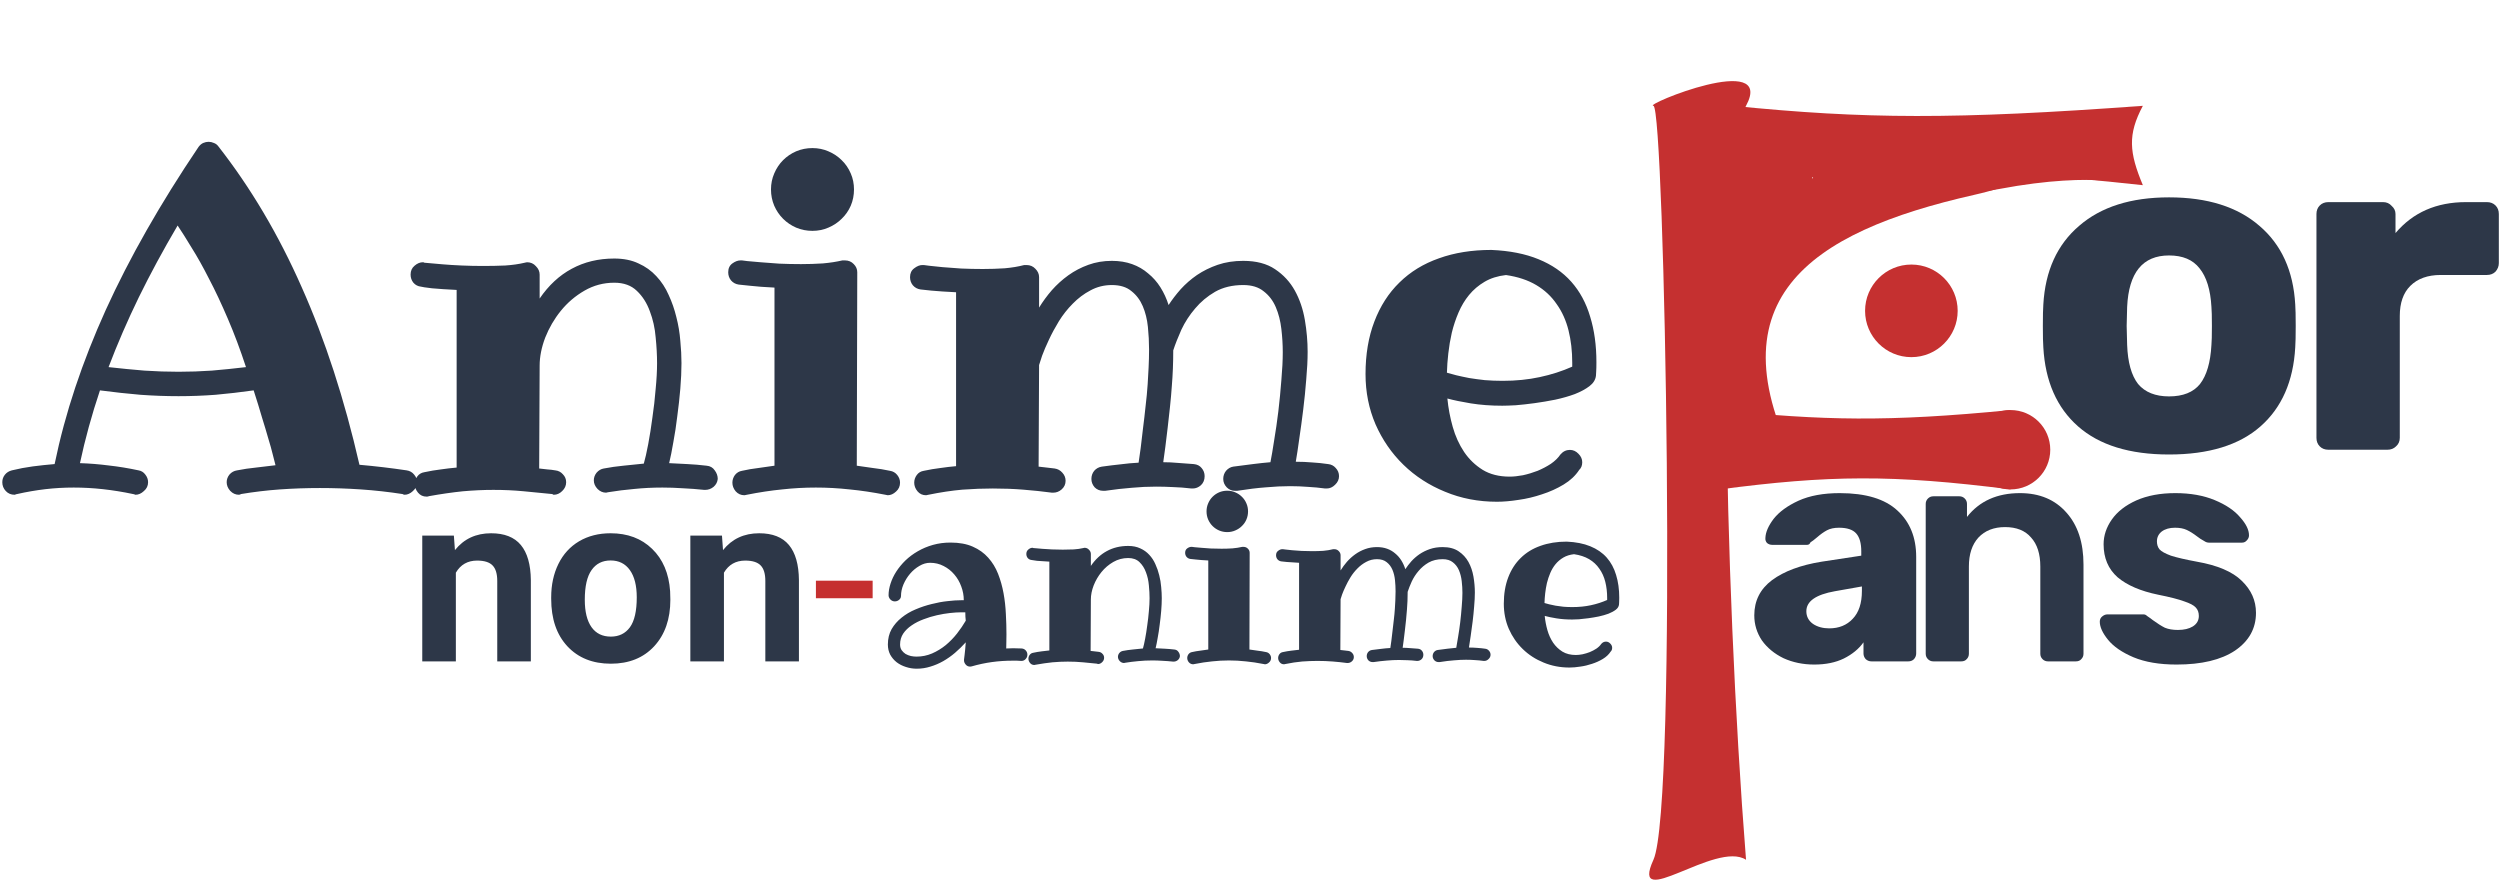
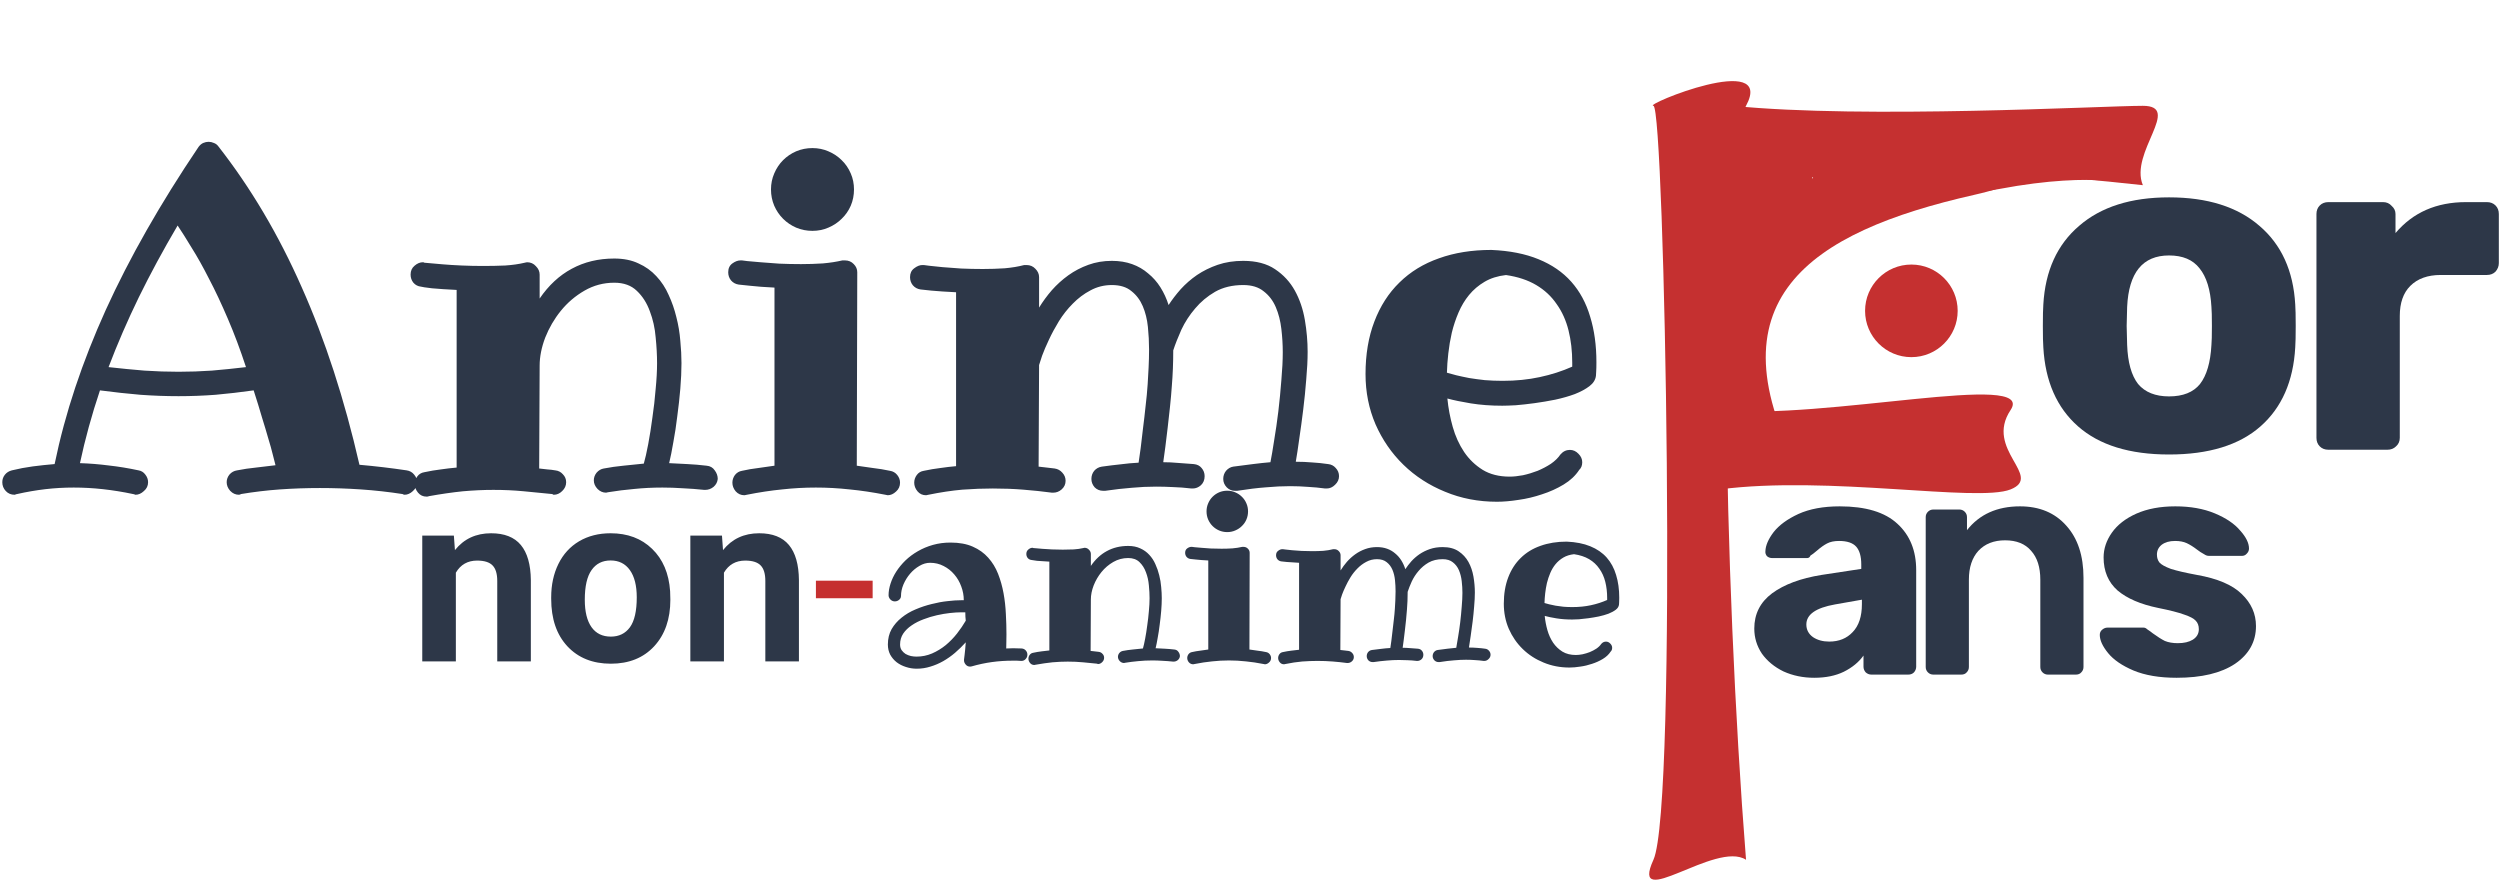
<svg xmlns="http://www.w3.org/2000/svg" width="189" height="67" viewBox="0 0 189 67" fill="none">
  <path d="M18.596 27.754C18.162 26.43 17.705 25.211 17.225 24.098C16.744 22.973 16.27 21.965 15.801 21.074C15.344 20.172 14.904 19.387 14.482 18.719C14.072 18.039 13.721 17.482 13.428 17.049C12.338 18.9 11.359 20.711 10.492 22.48C9.637 24.238 8.875 25.996 8.207 27.754C9.145 27.859 10.047 27.947 10.914 28.018C11.781 28.076 12.643 28.105 13.498 28.105C14.342 28.105 15.18 28.076 16.012 28.018C16.855 27.947 17.717 27.859 18.596 27.754ZM30.584 37.404C30.561 37.404 30.537 37.398 30.514 37.387C30.49 37.387 30.467 37.375 30.443 37.352C29.377 37.188 28.322 37.07 27.279 37C26.248 36.93 25.217 36.895 24.186 36.895C23.166 36.895 22.158 36.93 21.162 37C20.178 37.07 19.193 37.188 18.209 37.352C18.186 37.375 18.162 37.387 18.139 37.387C18.115 37.398 18.092 37.404 18.068 37.404C17.811 37.404 17.588 37.305 17.4 37.105C17.225 36.906 17.137 36.69 17.137 36.455C17.137 36.244 17.207 36.051 17.348 35.875C17.5 35.699 17.693 35.594 17.928 35.559C18.396 35.465 18.871 35.395 19.352 35.348C19.832 35.289 20.324 35.23 20.828 35.172C20.77 34.949 20.699 34.674 20.617 34.346C20.535 34.006 20.424 33.607 20.283 33.15C20.154 32.693 19.996 32.166 19.809 31.568C19.633 30.959 19.422 30.273 19.176 29.512C18.18 29.652 17.219 29.764 16.293 29.846C15.367 29.916 14.435 29.951 13.498 29.951C12.549 29.951 11.588 29.916 10.615 29.846C9.643 29.764 8.623 29.652 7.557 29.512C6.936 31.363 6.432 33.197 6.045 35.014C6.771 35.037 7.498 35.096 8.225 35.19C8.963 35.272 9.713 35.395 10.475 35.559C10.685 35.594 10.855 35.699 10.984 35.875C11.125 36.051 11.195 36.244 11.195 36.455C11.195 36.725 11.09 36.947 10.879 37.123C10.68 37.31 10.469 37.404 10.246 37.404C10.211 37.404 10.182 37.393 10.158 37.369C10.135 37.357 10.105 37.352 10.07 37.352C9.297 37.188 8.535 37.065 7.785 36.982C7.047 36.9 6.309 36.859 5.57 36.859C4.844 36.859 4.129 36.9 3.426 36.982C2.723 37.065 2.008 37.188 1.281 37.352C1.246 37.352 1.217 37.357 1.193 37.369C1.17 37.393 1.141 37.404 1.105 37.404C0.836 37.404 0.613 37.31 0.438 37.123C0.262 36.935 0.174 36.713 0.174 36.455C0.174 36.244 0.238 36.057 0.367 35.893C0.496 35.728 0.672 35.617 0.895 35.559C1.422 35.43 1.949 35.33 2.477 35.26C3.016 35.19 3.566 35.131 4.129 35.084C4.527 33.15 5.049 31.217 5.693 29.283C6.338 27.35 7.105 25.398 7.996 23.43C8.898 21.449 9.93 19.439 11.09 17.4C12.25 15.361 13.557 13.264 15.01 11.107C15.115 10.967 15.232 10.867 15.361 10.809C15.502 10.75 15.637 10.721 15.766 10.721C15.906 10.721 16.041 10.75 16.17 10.809C16.299 10.855 16.404 10.932 16.486 11.037C18.947 14.178 21.057 17.74 22.814 21.725C24.584 25.697 26.037 30.168 27.174 35.137C28.369 35.242 29.559 35.383 30.742 35.559C30.977 35.594 31.164 35.699 31.305 35.875C31.457 36.051 31.533 36.244 31.533 36.455C31.533 36.713 31.428 36.935 31.217 37.123C31.018 37.31 30.807 37.404 30.584 37.404ZM54.262 36.209C54.238 36.443 54.133 36.643 53.945 36.807C53.758 36.959 53.547 37.035 53.312 37.035H53.242C52.68 36.977 52.135 36.935 51.607 36.912C51.092 36.877 50.582 36.859 50.078 36.859C49.34 36.859 48.631 36.895 47.951 36.965C47.283 37.023 46.627 37.105 45.982 37.211C45.959 37.211 45.93 37.217 45.895 37.228C45.871 37.24 45.848 37.246 45.824 37.246C45.578 37.246 45.361 37.152 45.174 36.965C44.986 36.766 44.893 36.549 44.893 36.315C44.893 36.103 44.963 35.91 45.103 35.734C45.256 35.559 45.438 35.453 45.648 35.418C46.141 35.324 46.633 35.254 47.125 35.207C47.629 35.148 48.145 35.096 48.672 35.049C48.777 34.685 48.889 34.193 49.006 33.572C49.123 32.951 49.228 32.283 49.322 31.568C49.428 30.854 49.51 30.133 49.568 29.406C49.639 28.68 49.674 28.029 49.674 27.455C49.674 26.857 49.639 26.207 49.568 25.504C49.51 24.801 49.363 24.145 49.129 23.535C48.906 22.914 48.578 22.398 48.145 21.988C47.723 21.578 47.154 21.373 46.44 21.373C45.631 21.373 44.881 21.572 44.19 21.971C43.498 22.369 42.9 22.879 42.397 23.5C41.904 24.109 41.512 24.783 41.219 25.521C40.938 26.26 40.797 26.969 40.797 27.648V27.684L40.762 35.418C40.973 35.441 41.178 35.465 41.377 35.488C41.576 35.5 41.775 35.523 41.975 35.559C42.209 35.582 42.402 35.682 42.555 35.857C42.719 36.022 42.801 36.221 42.801 36.455C42.801 36.713 42.701 36.935 42.502 37.123C42.315 37.31 42.103 37.404 41.869 37.404C41.822 37.404 41.787 37.387 41.764 37.352C41.06 37.281 40.34 37.211 39.602 37.141C38.875 37.07 38.107 37.035 37.299 37.035C36.572 37.035 35.805 37.07 34.996 37.141C34.199 37.223 33.344 37.346 32.43 37.51C32.383 37.533 32.324 37.545 32.254 37.545C31.984 37.545 31.768 37.445 31.604 37.246C31.439 37.047 31.357 36.83 31.357 36.596C31.357 36.385 31.422 36.191 31.551 36.016C31.68 35.84 31.855 35.734 32.078 35.699C32.512 35.605 32.928 35.535 33.326 35.488C33.725 35.43 34.123 35.383 34.522 35.348V21.918C33.783 21.883 33.162 21.842 32.658 21.795C32.166 21.736 31.891 21.695 31.832 21.672C31.598 21.648 31.404 21.549 31.252 21.373C31.111 21.197 31.041 20.992 31.041 20.758C31.041 20.477 31.141 20.254 31.34 20.09C31.539 19.914 31.75 19.826 31.973 19.826C32.02 19.826 32.055 19.838 32.078 19.861C32.09 19.861 32.225 19.873 32.482 19.896C32.74 19.92 33.074 19.949 33.484 19.984C33.906 20.02 34.381 20.049 34.908 20.072C35.435 20.096 35.98 20.107 36.543 20.107C37.105 20.107 37.656 20.096 38.195 20.072C38.734 20.037 39.227 19.967 39.672 19.861C39.695 19.861 39.719 19.855 39.742 19.844C39.777 19.832 39.812 19.826 39.848 19.826C40.117 19.826 40.34 19.926 40.516 20.125C40.703 20.312 40.797 20.523 40.797 20.758V22.568C41.477 21.572 42.285 20.822 43.223 20.318C44.172 19.803 45.244 19.545 46.44 19.545C47.143 19.545 47.752 19.668 48.268 19.914C48.795 20.148 49.246 20.471 49.621 20.881C50.008 21.291 50.318 21.766 50.553 22.305C50.799 22.832 50.992 23.389 51.133 23.975C51.285 24.561 51.385 25.158 51.432 25.768C51.49 26.365 51.52 26.928 51.52 27.455C51.52 28.041 51.49 28.686 51.432 29.389C51.373 30.08 51.297 30.771 51.203 31.463C51.121 32.154 51.022 32.81 50.904 33.432C50.799 34.053 50.693 34.58 50.588 35.014C51.033 35.037 51.49 35.06 51.959 35.084C52.44 35.107 52.926 35.148 53.418 35.207C53.688 35.23 53.893 35.348 54.033 35.559C54.185 35.758 54.262 35.975 54.262 36.209ZM67.111 37.44C67.088 37.44 67.059 37.434 67.023 37.422C67 37.41 66.971 37.404 66.936 37.404C65.986 37.217 65.084 37.082 64.228 37C63.373 36.906 62.523 36.859 61.68 36.859C60.824 36.859 59.975 36.906 59.131 37C58.287 37.082 57.397 37.217 56.459 37.404C56.424 37.404 56.395 37.41 56.371 37.422C56.348 37.434 56.318 37.44 56.283 37.44C56.014 37.44 55.791 37.34 55.615 37.141C55.451 36.941 55.369 36.725 55.369 36.49C55.369 36.279 55.434 36.086 55.562 35.91C55.703 35.734 55.879 35.629 56.09 35.594C56.5 35.5 56.91 35.43 57.32 35.383C57.742 35.324 58.152 35.266 58.551 35.207V21.742C57.812 21.707 57.191 21.66 56.688 21.602C56.184 21.543 55.902 21.514 55.844 21.514C55.609 21.479 55.416 21.373 55.264 21.197C55.123 21.021 55.053 20.816 55.053 20.582C55.053 20.289 55.158 20.066 55.369 19.914C55.58 19.762 55.785 19.686 55.984 19.686H56.09C56.102 19.686 56.236 19.703 56.494 19.738C56.752 19.762 57.086 19.791 57.496 19.826C57.918 19.861 58.393 19.896 58.92 19.932C59.447 19.955 59.992 19.967 60.555 19.967C61.117 19.967 61.668 19.949 62.207 19.914C62.746 19.867 63.238 19.791 63.684 19.686H63.877C64.147 19.686 64.369 19.779 64.545 19.967C64.721 20.143 64.809 20.348 64.809 20.582L64.773 35.207C65.184 35.266 65.594 35.324 66.004 35.383C66.426 35.43 66.853 35.5 67.287 35.594C67.51 35.629 67.691 35.734 67.832 35.91C67.973 36.086 68.043 36.279 68.043 36.49C68.043 36.76 67.943 36.982 67.744 37.158C67.545 37.346 67.334 37.44 67.111 37.44ZM64.562 14.324C64.562 14.758 64.481 15.168 64.316 15.555C64.152 15.93 63.924 16.258 63.631 16.539C63.35 16.82 63.016 17.043 62.629 17.207C62.254 17.371 61.85 17.453 61.416 17.453C60.982 17.453 60.572 17.371 60.185 17.207C59.81 17.043 59.482 16.82 59.201 16.539C58.92 16.258 58.697 15.93 58.533 15.555C58.369 15.168 58.287 14.758 58.287 14.324C58.287 13.891 58.369 13.486 58.533 13.111C58.697 12.725 58.92 12.391 59.201 12.109C59.482 11.828 59.81 11.605 60.185 11.441C60.572 11.277 60.982 11.195 61.416 11.195C61.85 11.195 62.254 11.277 62.629 11.441C63.016 11.605 63.35 11.828 63.631 12.109C63.924 12.391 64.152 12.725 64.316 13.111C64.481 13.486 64.562 13.891 64.562 14.324ZM100.299 36.93H100.176C99.742 36.871 99.309 36.83 98.875 36.807C98.441 36.772 97.99 36.754 97.522 36.754C96.959 36.754 96.356 36.783 95.711 36.842C95.066 36.889 94.34 36.977 93.531 37.105H93.373C93.127 37.105 92.916 37.018 92.74 36.842C92.564 36.654 92.477 36.443 92.477 36.209C92.477 35.975 92.547 35.77 92.688 35.594C92.84 35.418 93.022 35.312 93.232 35.277C93.76 35.207 94.258 35.143 94.727 35.084C95.195 35.025 95.635 34.978 96.045 34.943C96.127 34.533 96.221 33.982 96.326 33.291C96.443 32.6 96.549 31.867 96.643 31.094C96.736 30.309 96.812 29.523 96.871 28.738C96.941 27.941 96.977 27.238 96.977 26.629C96.977 26.055 96.941 25.469 96.871 24.871C96.801 24.262 96.66 23.711 96.449 23.219C96.238 22.727 95.934 22.328 95.535 22.023C95.148 21.707 94.633 21.549 93.988 21.549C93.168 21.549 92.459 21.719 91.861 22.059C91.275 22.398 90.772 22.82 90.35 23.324C89.928 23.816 89.582 24.35 89.312 24.924C89.055 25.498 88.85 26.02 88.697 26.488C88.697 27.426 88.662 28.316 88.592 29.16C88.557 29.676 88.51 30.209 88.451 30.76C88.393 31.299 88.334 31.826 88.275 32.342C88.217 32.846 88.158 33.326 88.1 33.783C88.041 34.228 87.988 34.615 87.941 34.943C88.305 34.943 88.674 34.961 89.049 34.996C89.436 35.02 89.834 35.049 90.244 35.084C90.502 35.107 90.701 35.207 90.842 35.383C90.994 35.559 91.07 35.764 91.07 35.998C91.07 36.279 90.977 36.508 90.789 36.684C90.602 36.848 90.397 36.93 90.174 36.93H90.068C89.576 36.871 89.113 36.836 88.68 36.824C88.246 36.801 87.818 36.789 87.397 36.789C86.787 36.789 86.172 36.818 85.551 36.877C84.941 36.924 84.273 37 83.547 37.105H83.406C83.148 37.105 82.932 37.018 82.756 36.842C82.592 36.654 82.51 36.443 82.51 36.209C82.51 35.975 82.58 35.77 82.721 35.594C82.873 35.418 83.066 35.312 83.301 35.277C83.805 35.207 84.279 35.148 84.725 35.102C85.17 35.043 85.621 35.002 86.078 34.978C86.125 34.685 86.178 34.316 86.236 33.871C86.295 33.414 86.353 32.916 86.412 32.377C86.482 31.838 86.547 31.281 86.606 30.707C86.676 30.133 86.728 29.576 86.764 29.037C86.787 28.639 86.811 28.223 86.834 27.789C86.857 27.344 86.869 26.887 86.869 26.418C86.869 25.855 86.84 25.287 86.781 24.713C86.723 24.139 86.594 23.617 86.394 23.148C86.195 22.68 85.908 22.299 85.533 22.006C85.17 21.701 84.678 21.549 84.057 21.549C83.471 21.549 82.932 21.684 82.439 21.953C81.947 22.211 81.502 22.545 81.103 22.955C80.705 23.354 80.353 23.799 80.049 24.291C79.756 24.771 79.504 25.24 79.293 25.697C79.082 26.143 78.912 26.541 78.783 26.893C78.666 27.232 78.59 27.467 78.555 27.596L78.519 35.277C78.731 35.301 78.936 35.324 79.135 35.348C79.334 35.371 79.533 35.395 79.732 35.418C79.967 35.453 80.16 35.559 80.312 35.734C80.477 35.91 80.559 36.115 80.559 36.35C80.559 36.607 80.459 36.824 80.26 37C80.072 37.164 79.861 37.246 79.627 37.246H79.522C78.818 37.152 78.098 37.076 77.359 37.018C76.633 36.959 75.865 36.93 75.057 36.93C74.33 36.93 73.562 36.959 72.754 37.018C71.957 37.088 71.102 37.217 70.188 37.404C70.152 37.404 70.123 37.41 70.1 37.422C70.076 37.434 70.047 37.44 70.012 37.44C69.742 37.44 69.525 37.34 69.361 37.141C69.197 36.941 69.115 36.725 69.115 36.49C69.115 36.279 69.18 36.086 69.309 35.91C69.438 35.734 69.613 35.629 69.836 35.594C70.269 35.5 70.686 35.43 71.084 35.383C71.482 35.324 71.881 35.277 72.279 35.242V22.094C71.541 22.059 70.92 22.018 70.416 21.971C69.924 21.912 69.648 21.883 69.59 21.883C69.356 21.848 69.162 21.742 69.01 21.566C68.869 21.391 68.799 21.186 68.799 20.951C68.799 20.658 68.904 20.436 69.115 20.283C69.326 20.119 69.531 20.037 69.731 20.037H69.836C69.848 20.037 69.982 20.055 70.24 20.09C70.498 20.113 70.832 20.148 71.242 20.195C71.664 20.23 72.139 20.266 72.666 20.301C73.193 20.324 73.738 20.336 74.301 20.336C74.863 20.336 75.414 20.318 75.953 20.283C76.492 20.236 76.984 20.154 77.43 20.037H77.606C77.875 20.037 78.098 20.131 78.273 20.318C78.461 20.506 78.555 20.717 78.555 20.951V23.254C78.836 22.797 79.158 22.357 79.522 21.936C79.897 21.514 80.312 21.139 80.769 20.811C81.227 20.482 81.731 20.219 82.281 20.02C82.832 19.82 83.424 19.721 84.057 19.721C84.619 19.721 85.129 19.803 85.586 19.967C86.043 20.131 86.447 20.365 86.799 20.67C87.162 20.963 87.473 21.314 87.731 21.725C87.988 22.135 88.193 22.58 88.346 23.061C88.603 22.662 88.908 22.264 89.26 21.865C89.623 21.467 90.033 21.109 90.49 20.793C90.959 20.477 91.481 20.219 92.055 20.02C92.641 19.82 93.285 19.721 93.988 19.721C94.973 19.721 95.775 19.932 96.397 20.354C97.029 20.775 97.527 21.314 97.891 21.971C98.254 22.627 98.506 23.365 98.647 24.186C98.787 25.006 98.857 25.809 98.857 26.594C98.857 27.215 98.822 27.912 98.752 28.686C98.693 29.447 98.617 30.209 98.523 30.971C98.43 31.732 98.33 32.465 98.225 33.168C98.131 33.859 98.043 34.44 97.961 34.908C98.394 34.908 98.811 34.926 99.209 34.961C99.607 34.984 100.006 35.025 100.404 35.084C100.639 35.107 100.832 35.207 100.984 35.383C101.148 35.559 101.23 35.764 101.23 35.998C101.23 36.244 101.131 36.461 100.932 36.648C100.744 36.836 100.533 36.93 100.299 36.93ZM118.861 27.719V27.42C118.861 26.541 118.768 25.727 118.58 24.977C118.393 24.227 118.094 23.564 117.684 22.99C117.285 22.404 116.77 21.924 116.137 21.549C115.504 21.174 114.742 20.922 113.852 20.793C113.23 20.863 112.691 21.033 112.234 21.303C111.777 21.572 111.385 21.906 111.057 22.305C110.74 22.691 110.477 23.131 110.266 23.623C110.055 24.115 109.885 24.625 109.756 25.152C109.639 25.668 109.551 26.189 109.492 26.717C109.434 27.232 109.398 27.719 109.387 28.176C109.574 28.234 109.809 28.299 110.09 28.369C110.383 28.439 110.711 28.51 111.074 28.58C111.438 28.639 111.83 28.691 112.252 28.738C112.686 28.773 113.137 28.791 113.605 28.791C114.602 28.791 115.533 28.697 116.4 28.51C117.279 28.322 118.1 28.059 118.861 27.719ZM120.654 28.404C120.619 28.709 120.455 28.973 120.162 29.195C119.869 29.418 119.5 29.617 119.055 29.793C118.609 29.957 118.117 30.098 117.578 30.215C117.051 30.32 116.529 30.408 116.014 30.479C115.498 30.549 115.023 30.602 114.59 30.637C114.156 30.66 113.816 30.672 113.57 30.672C112.715 30.672 111.924 30.613 111.197 30.496C110.482 30.379 109.891 30.256 109.422 30.127C109.492 30.854 109.627 31.568 109.826 32.272C110.025 32.975 110.312 33.607 110.688 34.17C111.062 34.721 111.531 35.172 112.094 35.523C112.656 35.863 113.336 36.033 114.133 36.033C114.426 36.033 114.76 35.998 115.135 35.928C115.51 35.846 115.879 35.734 116.242 35.594C116.605 35.441 116.939 35.266 117.244 35.066C117.549 34.855 117.789 34.621 117.965 34.363C118.164 34.129 118.404 34.012 118.686 34.012C118.932 34.012 119.148 34.111 119.336 34.31C119.523 34.498 119.617 34.709 119.617 34.943C119.617 35.19 119.541 35.383 119.389 35.523C119.107 35.957 118.715 36.326 118.211 36.631C117.707 36.935 117.162 37.182 116.576 37.369C115.99 37.568 115.398 37.709 114.801 37.791C114.203 37.885 113.658 37.932 113.166 37.932C111.76 37.932 110.453 37.68 109.246 37.176C108.039 36.684 106.99 36.004 106.1 35.137C105.209 34.27 104.506 33.25 103.99 32.078C103.486 30.906 103.234 29.641 103.234 28.281C103.234 26.793 103.457 25.469 103.902 24.309C104.348 23.137 104.98 22.152 105.801 21.355C106.621 20.547 107.617 19.938 108.789 19.527C109.961 19.105 111.279 18.895 112.744 18.895C114.127 18.953 115.316 19.188 116.312 19.598C117.32 20.008 118.146 20.576 118.791 21.303C119.436 22.029 119.91 22.908 120.215 23.939C120.531 24.959 120.689 26.107 120.689 27.385C120.689 27.678 120.684 27.912 120.672 28.088C120.66 28.252 120.654 28.357 120.654 28.404Z" fill="#2D3748" />
-   <path d="M137.16 50.24C136.312 50.24 135.536 50.08 134.832 49.76C134.144 49.424 133.6 48.976 133.2 48.416C132.816 47.84 132.624 47.208 132.624 46.52C132.624 45.416 133.072 44.528 133.968 43.856C134.88 43.184 136.128 42.72 137.712 42.464L140.712 42.008V41.672C140.712 41.064 140.584 40.616 140.328 40.328C140.072 40.04 139.64 39.896 139.032 39.896C138.664 39.896 138.36 39.96 138.12 40.088C137.88 40.216 137.632 40.392 137.376 40.616C137.152 40.808 136.984 40.936 136.872 41C136.824 41.128 136.736 41.192 136.608 41.192H133.992C133.832 41.192 133.696 41.144 133.584 41.048C133.488 40.936 133.448 40.808 133.464 40.664C133.48 40.232 133.688 39.752 134.088 39.224C134.504 38.696 135.128 38.24 135.96 37.856C136.808 37.472 137.848 37.28 139.08 37.28C141.048 37.28 142.504 37.72 143.448 38.6C144.392 39.464 144.864 40.632 144.864 42.104V49.4C144.864 49.56 144.808 49.704 144.696 49.832C144.584 49.944 144.44 50 144.264 50H141.48C141.32 50 141.176 49.944 141.048 49.832C140.936 49.704 140.88 49.56 140.88 49.4V48.56C140.528 49.056 140.032 49.464 139.392 49.784C138.768 50.088 138.024 50.24 137.16 50.24ZM138.288 47.504C139.024 47.504 139.616 47.264 140.064 46.784C140.528 46.304 140.76 45.6 140.76 44.672V44.336L138.72 44.696C137.28 44.952 136.56 45.456 136.56 46.208C136.56 46.608 136.728 46.928 137.064 47.168C137.4 47.392 137.808 47.504 138.288 47.504Z" fill="#2D3748" />
-   <path d="M146.16 50C146 50 145.864 49.944 145.752 49.832C145.64 49.72 145.584 49.584 145.584 49.424V38.096C145.584 37.936 145.64 37.8 145.752 37.688C145.864 37.576 146 37.52 146.16 37.52H148.128C148.288 37.52 148.424 37.576 148.536 37.688C148.648 37.8 148.704 37.936 148.704 38.096V39.08C149.648 37.88 150.984 37.28 152.712 37.28C154.184 37.28 155.352 37.768 156.216 38.744C157.08 39.704 157.512 41.016 157.512 42.68V49.424C157.512 49.584 157.456 49.72 157.344 49.832C157.248 49.944 157.112 50 156.936 50H154.824C154.664 50 154.528 49.944 154.416 49.832C154.304 49.72 154.248 49.584 154.248 49.424V42.824C154.248 41.88 154.016 41.152 153.552 40.64C153.104 40.112 152.448 39.848 151.584 39.848C150.736 39.848 150.064 40.112 149.568 40.64C149.088 41.168 148.848 41.896 148.848 42.824V49.424C148.848 49.584 148.792 49.72 148.68 49.832C148.584 49.944 148.448 50 148.272 50H146.16Z" fill="#2D3748" />
+   <path d="M137.16 51.24C136.312 51.24 135.536 51.08 134.832 50.76C134.144 50.424 133.6 49.976 133.2 49.416C132.816 48.84 132.624 48.208 132.624 47.52C132.624 46.416 133.072 45.528 133.968 44.856C134.88 44.184 136.128 43.72 137.712 43.464L140.712 43.008V42.672C140.712 42.064 140.584 41.616 140.328 41.328C140.072 41.04 139.64 40.896 139.032 40.896C138.664 40.896 138.36 40.96 138.12 41.088C137.88 41.216 137.632 41.392 137.376 41.616C137.152 41.808 136.984 41.936 136.872 42C136.824 42.128 136.736 42.192 136.608 42.192H133.992C133.832 42.192 133.696 42.144 133.584 42.048C133.488 41.936 133.448 41.808 133.464 41.664C133.48 41.232 133.688 40.752 134.088 40.224C134.504 39.696 135.128 39.24 135.96 38.856C136.808 38.472 137.848 38.28 139.08 38.28C141.048 38.28 142.504 38.72 143.448 39.6C144.392 40.464 144.864 41.632 144.864 43.104V50.4C144.864 50.56 144.808 50.704 144.696 50.832C144.584 50.944 144.44 51 144.264 51H141.48C141.32 51 141.176 50.944 141.048 50.832C140.936 50.704 140.88 50.56 140.88 50.4V49.56C140.528 50.056 140.032 50.464 139.392 50.784C138.768 51.088 138.024 51.24 137.16 51.24ZM138.288 48.504C139.024 48.504 139.616 48.264 140.064 47.784C140.528 47.304 140.76 46.6 140.76 45.672V45.336L138.72 45.696C137.28 45.952 136.56 46.456 136.56 47.208C136.56 47.608 136.728 47.928 137.064 48.168C137.4 48.392 137.808 48.504 138.288 48.504Z" fill="#2D3748" />
+   <path d="M146.16 51C146 51 145.864 50.944 145.752 50.832C145.64 50.72 145.584 50.584 145.584 50.424V39.096C145.584 38.936 145.64 38.8 145.752 38.688C145.864 38.576 146 38.52 146.16 38.52H148.128C148.288 38.52 148.424 38.576 148.536 38.688C148.648 38.8 148.704 38.936 148.704 39.096V40.08C149.648 38.88 150.984 38.28 152.712 38.28C154.184 38.28 155.352 38.768 156.216 39.744C157.08 40.704 157.512 42.016 157.512 43.68V50.424C157.512 50.584 157.456 50.72 157.344 50.832C157.248 50.944 157.112 51 156.936 51H154.824C154.664 51 154.528 50.944 154.416 50.832C154.304 50.72 154.248 50.584 154.248 50.424V43.824C154.248 42.88 154.016 42.152 153.552 41.64C153.104 41.112 152.448 40.848 151.584 40.848C150.736 40.848 150.064 41.112 149.568 41.64C149.088 42.168 148.848 42.896 148.848 43.824V50.424C148.848 50.584 148.792 50.72 148.68 50.832C148.584 50.944 148.448 51 148.272 51H146.16Z" fill="#2D3748" />
  <path d="M163.98 34.36C161.004 34.36 158.712 33.652 157.104 32.236C155.496 30.82 154.62 28.828 154.476 26.26C154.452 25.948 154.44 25.408 154.44 24.64C154.44 23.872 154.452 23.332 154.476 23.02C154.62 20.476 155.52 18.496 157.176 17.08C158.832 15.64 161.1 14.92 163.98 14.92C166.884 14.92 169.164 15.64 170.82 17.08C172.476 18.496 173.376 20.476 173.52 23.02C173.544 23.332 173.556 23.872 173.556 24.64C173.556 25.408 173.544 25.948 173.52 26.26C173.376 28.828 172.5 30.82 170.892 32.236C169.284 33.652 166.98 34.36 163.98 34.36ZM163.98 29.968C165.036 29.968 165.816 29.656 166.32 29.032C166.824 28.384 167.112 27.4 167.184 26.08C167.208 25.84 167.22 25.36 167.22 24.64C167.22 23.92 167.208 23.44 167.184 23.2C167.112 21.904 166.812 20.932 166.284 20.284C165.78 19.636 165.012 19.312 163.98 19.312C161.988 19.312 160.932 20.608 160.812 23.2L160.776 24.64L160.812 26.08C160.86 27.4 161.136 28.384 161.64 29.032C162.168 29.656 162.948 29.968 163.98 29.968Z" fill="#2D3748" />
  <path d="M176.024 34C175.76 34 175.544 33.916 175.376 33.748C175.208 33.58 175.124 33.364 175.124 33.1V16.18C175.124 15.916 175.208 15.7 175.376 15.532C175.544 15.364 175.76 15.28 176.024 15.28H180.164C180.428 15.28 180.644 15.376 180.812 15.568C181.004 15.736 181.1 15.94 181.1 16.18V17.62C182.42 16.06 184.196 15.28 186.428 15.28H188.012C188.276 15.28 188.492 15.364 188.66 15.532C188.828 15.7 188.912 15.916 188.912 16.18V19.888C188.912 20.128 188.828 20.344 188.66 20.536C188.492 20.704 188.276 20.788 188.012 20.788H184.52C183.536 20.788 182.768 21.064 182.216 21.616C181.688 22.144 181.424 22.9 181.424 23.884V33.1C181.424 33.364 181.328 33.58 181.136 33.748C180.968 33.916 180.752 34 180.488 34H176.024Z" fill="#2D3748" />
-   <path d="M164.552 50.24C163.256 50.24 162.168 50.056 161.288 49.688C160.424 49.32 159.784 48.88 159.368 48.368C158.952 47.856 158.744 47.4 158.744 47C158.744 46.84 158.8 46.712 158.912 46.616C159.04 46.504 159.176 46.448 159.32 46.448H162.056C162.152 46.448 162.24 46.488 162.32 46.568C162.512 46.696 162.656 46.8 162.752 46.88C163.104 47.136 163.408 47.328 163.664 47.456C163.936 47.568 164.264 47.624 164.648 47.624C165.112 47.624 165.488 47.536 165.776 47.36C166.08 47.168 166.232 46.904 166.232 46.568C166.232 46.296 166.152 46.08 165.992 45.92C165.848 45.76 165.56 45.608 165.128 45.464C164.696 45.304 164.04 45.136 163.16 44.96C161.832 44.688 160.808 44.248 160.088 43.64C159.384 43.016 159.032 42.184 159.032 41.144C159.032 40.488 159.24 39.864 159.656 39.272C160.072 38.68 160.688 38.2 161.504 37.832C162.336 37.464 163.32 37.28 164.456 37.28C165.592 37.28 166.584 37.456 167.432 37.808C168.28 38.16 168.92 38.592 169.352 39.104C169.8 39.6 170.024 40.056 170.024 40.472C170.024 40.616 169.968 40.744 169.856 40.856C169.76 40.968 169.64 41.024 169.496 41.024H167C166.872 41.024 166.752 40.984 166.64 40.904C166.432 40.792 166.248 40.672 166.088 40.544C165.816 40.336 165.56 40.176 165.32 40.064C165.08 39.952 164.784 39.896 164.432 39.896C164.016 39.896 163.68 39.992 163.424 40.184C163.184 40.376 163.064 40.624 163.064 40.928C163.064 41.168 163.128 41.368 163.256 41.528C163.4 41.688 163.688 41.848 164.12 42.008C164.568 42.152 165.224 42.304 166.088 42.464C167.64 42.736 168.768 43.216 169.472 43.904C170.192 44.592 170.552 45.4 170.552 46.328C170.552 47.512 170.024 48.464 168.968 49.184C167.912 49.888 166.44 50.24 164.552 50.24Z" fill="#2D3748" />
+   <path d="M164.552 51.24C163.256 51.24 162.168 51.056 161.288 50.688C160.424 50.32 159.784 49.88 159.368 49.368C158.952 48.856 158.744 48.4 158.744 48C158.744 47.84 158.8 47.712 158.912 47.616C159.04 47.504 159.176 47.448 159.32 47.448H162.056C162.152 47.448 162.24 47.488 162.32 47.568C162.512 47.696 162.656 47.8 162.752 47.88C163.104 48.136 163.408 48.328 163.664 48.456C163.936 48.568 164.264 48.624 164.648 48.624C165.112 48.624 165.488 48.536 165.776 48.36C166.08 48.168 166.232 47.904 166.232 47.568C166.232 47.296 166.152 47.08 165.992 46.92C165.848 46.76 165.56 46.608 165.128 46.464C164.696 46.304 164.04 46.136 163.16 45.96C161.832 45.688 160.808 45.248 160.088 44.64C159.384 44.016 159.032 43.184 159.032 42.144C159.032 41.488 159.24 40.864 159.656 40.272C160.072 39.68 160.688 39.2 161.504 38.832C162.336 38.464 163.32 38.28 164.456 38.28C165.592 38.28 166.584 38.456 167.432 38.808C168.28 39.16 168.92 39.592 169.352 40.104C169.8 40.6 170.024 41.056 170.024 41.472C170.024 41.616 169.968 41.744 169.856 41.856C169.76 41.968 169.64 42.024 169.496 42.024H167C166.872 42.024 166.752 41.984 166.64 41.904C166.432 41.792 166.248 41.672 166.088 41.544C165.816 41.336 165.56 41.176 165.32 41.064C165.08 40.952 164.784 40.896 164.432 40.896C164.016 40.896 163.68 40.992 163.424 41.184C163.184 41.376 163.064 41.624 163.064 41.928C163.064 42.168 163.128 42.368 163.256 42.528C163.4 42.688 163.688 42.848 164.12 43.008C164.568 43.152 165.224 43.304 166.088 43.464C167.64 43.736 168.768 44.216 169.472 44.904C170.192 45.592 170.552 46.4 170.552 47.328C170.552 48.512 170.024 49.464 168.968 50.184C167.912 50.888 166.44 51.24 164.552 51.24Z" fill="#2D3748" />
  <path d="M34.313 40.49L34.393 41.589C35.072 40.739 35.983 40.315 37.126 40.315C38.134 40.315 38.884 40.61 39.376 41.202C39.868 41.794 40.12 42.679 40.132 43.856V50H37.592V43.918C37.592 43.379 37.475 42.989 37.24 42.749C37.006 42.503 36.616 42.38 36.071 42.38C35.356 42.38 34.82 42.685 34.463 43.294V50H31.923V40.49H34.313ZM41.67 45.157C41.67 44.214 41.852 43.373 42.215 42.635C42.578 41.897 43.1 41.325 43.779 40.921C44.465 40.517 45.259 40.315 46.161 40.315C47.444 40.315 48.49 40.707 49.299 41.492C50.113 42.277 50.567 43.344 50.661 44.691L50.679 45.342C50.679 46.801 50.272 47.973 49.457 48.857C48.643 49.736 47.55 50.176 46.179 50.176C44.808 50.176 43.712 49.736 42.892 48.857C42.077 47.978 41.67 46.783 41.67 45.272V45.157ZM44.21 45.342C44.21 46.244 44.38 46.935 44.72 47.416C45.06 47.891 45.546 48.128 46.179 48.128C46.794 48.128 47.274 47.894 47.62 47.425C47.966 46.95 48.139 46.194 48.139 45.157C48.139 44.273 47.966 43.587 47.62 43.101C47.274 42.614 46.788 42.371 46.161 42.371C45.54 42.371 45.06 42.614 44.72 43.101C44.38 43.581 44.21 44.328 44.21 45.342ZM54.581 40.49L54.66 41.589C55.34 40.739 56.251 40.315 57.394 40.315C58.401 40.315 59.151 40.61 59.644 41.202C60.136 41.794 60.388 42.679 60.399 43.856V50H57.859V43.918C57.859 43.379 57.742 42.989 57.508 42.749C57.273 42.503 56.884 42.38 56.339 42.38C55.624 42.38 55.088 42.685 54.73 43.294V50H52.19V40.49H54.581ZM73.012 46.924C73 46.824 72.991 46.722 72.985 46.616C72.98 46.511 72.977 46.402 72.977 46.291H72.651C72.417 46.291 72.139 46.309 71.816 46.344C71.5 46.379 71.172 46.435 70.832 46.511C70.492 46.587 70.155 46.69 69.821 46.818C69.487 46.941 69.189 47.094 68.925 47.275C68.661 47.451 68.447 47.659 68.283 47.899C68.125 48.14 68.046 48.415 68.046 48.726C68.046 48.89 68.084 49.03 68.16 49.148C68.242 49.265 68.342 49.361 68.459 49.438C68.582 49.508 68.717 49.56 68.863 49.596C69.01 49.625 69.15 49.64 69.285 49.64C69.701 49.64 70.094 49.56 70.463 49.402C70.838 49.238 71.184 49.027 71.5 48.77C71.816 48.506 72.101 48.213 72.353 47.891C72.605 47.568 72.824 47.246 73.012 46.924ZM77.222 49.965H77.186C77.087 49.953 76.984 49.947 76.879 49.947C76.773 49.947 76.671 49.947 76.571 49.947C76.02 49.947 75.49 49.982 74.981 50.053C74.477 50.123 73.97 50.231 73.46 50.378C73.442 50.378 73.425 50.381 73.407 50.387C73.39 50.393 73.366 50.395 73.337 50.395C73.202 50.395 73.091 50.343 73.003 50.237C72.921 50.138 72.88 50.035 72.88 49.93V49.859C72.88 49.848 72.894 49.73 72.924 49.508C72.953 49.279 72.982 48.963 73.012 48.559C72.76 48.84 72.49 49.103 72.203 49.35C71.922 49.59 71.623 49.801 71.307 49.982C70.996 50.158 70.674 50.296 70.34 50.395C70.006 50.501 69.66 50.554 69.303 50.554C69.022 50.554 68.749 50.51 68.485 50.422C68.222 50.34 67.987 50.22 67.782 50.062C67.583 49.903 67.422 49.713 67.299 49.49C67.182 49.262 67.123 49.007 67.123 48.726C67.123 48.286 67.217 47.899 67.404 47.565C67.598 47.231 67.85 46.941 68.16 46.695C68.471 46.443 68.822 46.235 69.215 46.071C69.613 45.901 70.018 45.767 70.428 45.667C70.838 45.562 71.236 45.488 71.623 45.447C72.01 45.4 72.353 45.377 72.651 45.377H72.862C72.862 45.02 72.798 44.671 72.669 44.331C72.546 43.991 72.37 43.69 72.142 43.426C71.919 43.162 71.652 42.951 71.342 42.793C71.031 42.629 70.689 42.547 70.314 42.547C70.038 42.547 69.769 42.626 69.505 42.784C69.241 42.937 69.007 43.133 68.802 43.373C68.597 43.613 68.43 43.883 68.301 44.182C68.178 44.48 68.116 44.77 68.116 45.052C68.116 45.169 68.066 45.269 67.967 45.351C67.873 45.427 67.768 45.465 67.65 45.465C67.522 45.465 67.41 45.418 67.316 45.324C67.223 45.225 67.176 45.116 67.176 44.999C67.176 44.718 67.226 44.425 67.325 44.12C67.425 43.81 67.568 43.508 67.756 43.215C67.949 42.916 68.181 42.635 68.45 42.371C68.726 42.107 69.036 41.876 69.382 41.677C69.733 41.472 70.117 41.31 70.533 41.193C70.949 41.076 71.392 41.018 71.86 41.018C72.517 41.018 73.076 41.12 73.539 41.325C74.008 41.53 74.397 41.809 74.708 42.16C75.024 42.512 75.273 42.919 75.455 43.382C75.637 43.845 75.774 44.334 75.868 44.85C75.962 45.365 76.02 45.89 76.044 46.423C76.073 46.956 76.088 47.466 76.088 47.952C76.088 48.198 76.085 48.409 76.079 48.585C76.073 48.761 76.07 48.907 76.07 49.024C76.158 49.024 76.246 49.022 76.334 49.016C76.428 49.01 76.519 49.007 76.606 49.007C76.706 49.007 76.809 49.01 76.914 49.016C77.025 49.022 77.134 49.024 77.239 49.024C77.368 49.036 77.471 49.086 77.547 49.174C77.629 49.262 77.67 49.37 77.67 49.499C77.67 49.622 77.626 49.73 77.538 49.824C77.456 49.918 77.351 49.965 77.222 49.965ZM89.201 49.605C89.189 49.722 89.137 49.821 89.043 49.903C88.949 49.98 88.844 50.018 88.727 50.018H88.691C88.41 49.988 88.138 49.968 87.874 49.956C87.616 49.938 87.361 49.93 87.109 49.93C86.74 49.93 86.386 49.947 86.046 49.982C85.712 50.012 85.384 50.053 85.061 50.105C85.05 50.105 85.035 50.108 85.018 50.114C85.006 50.12 84.994 50.123 84.982 50.123C84.859 50.123 84.751 50.076 84.657 49.982C84.564 49.883 84.517 49.774 84.517 49.657C84.517 49.552 84.552 49.455 84.622 49.367C84.698 49.279 84.789 49.227 84.894 49.209C85.141 49.162 85.387 49.127 85.633 49.103C85.885 49.074 86.143 49.048 86.406 49.024C86.459 48.843 86.515 48.597 86.573 48.286C86.632 47.976 86.685 47.642 86.731 47.284C86.784 46.927 86.825 46.566 86.855 46.203C86.89 45.84 86.907 45.515 86.907 45.227C86.907 44.929 86.89 44.603 86.855 44.252C86.825 43.9 86.752 43.572 86.635 43.268C86.523 42.957 86.359 42.699 86.143 42.494C85.932 42.289 85.647 42.187 85.29 42.187C84.886 42.187 84.511 42.286 84.165 42.485C83.819 42.685 83.52 42.94 83.269 43.25C83.022 43.555 82.826 43.892 82.68 44.261C82.539 44.63 82.469 44.984 82.469 45.324V45.342L82.451 49.209C82.557 49.221 82.659 49.232 82.759 49.244C82.858 49.25 82.958 49.262 83.058 49.279C83.175 49.291 83.272 49.341 83.348 49.429C83.43 49.511 83.471 49.61 83.471 49.727C83.471 49.856 83.421 49.968 83.321 50.062C83.228 50.155 83.122 50.202 83.005 50.202C82.981 50.202 82.964 50.193 82.952 50.176C82.601 50.141 82.24 50.105 81.871 50.07C81.508 50.035 81.124 50.018 80.72 50.018C80.356 50.018 79.973 50.035 79.568 50.07C79.17 50.111 78.742 50.173 78.285 50.255C78.262 50.267 78.232 50.273 78.197 50.273C78.062 50.273 77.954 50.223 77.872 50.123C77.79 50.023 77.749 49.915 77.749 49.798C77.749 49.692 77.781 49.596 77.846 49.508C77.91 49.42 77.998 49.367 78.109 49.35C78.326 49.303 78.534 49.268 78.733 49.244C78.933 49.215 79.132 49.191 79.331 49.174V42.459C78.962 42.441 78.651 42.421 78.399 42.398C78.153 42.368 78.016 42.348 77.986 42.336C77.869 42.324 77.772 42.274 77.696 42.187C77.626 42.099 77.591 41.996 77.591 41.879C77.591 41.738 77.641 41.627 77.74 41.545C77.84 41.457 77.945 41.413 78.057 41.413C78.08 41.413 78.098 41.419 78.109 41.431C78.115 41.431 78.183 41.437 78.311 41.448C78.44 41.46 78.607 41.475 78.812 41.492C79.023 41.51 79.261 41.524 79.524 41.536C79.788 41.548 80.061 41.554 80.342 41.554C80.623 41.554 80.898 41.548 81.168 41.536C81.438 41.519 81.684 41.483 81.906 41.431C81.918 41.431 81.93 41.428 81.941 41.422C81.959 41.416 81.977 41.413 81.994 41.413C82.129 41.413 82.24 41.463 82.328 41.562C82.422 41.656 82.469 41.762 82.469 41.879V42.784C82.809 42.286 83.213 41.911 83.682 41.659C84.156 41.401 84.692 41.273 85.29 41.273C85.642 41.273 85.946 41.334 86.204 41.457C86.468 41.574 86.693 41.735 86.881 41.94C87.074 42.145 87.23 42.383 87.347 42.652C87.47 42.916 87.566 43.194 87.637 43.487C87.713 43.78 87.763 44.079 87.786 44.384C87.815 44.683 87.83 44.964 87.83 45.227C87.83 45.52 87.815 45.843 87.786 46.194C87.757 46.54 87.719 46.886 87.672 47.231C87.631 47.577 87.581 47.905 87.522 48.216C87.47 48.526 87.417 48.79 87.364 49.007C87.587 49.019 87.815 49.03 88.05 49.042C88.29 49.054 88.533 49.074 88.779 49.103C88.914 49.115 89.017 49.174 89.087 49.279C89.163 49.379 89.201 49.487 89.201 49.605ZM95.626 50.22C95.614 50.22 95.6 50.217 95.582 50.211C95.57 50.205 95.556 50.202 95.538 50.202C95.064 50.108 94.612 50.041 94.185 50C93.757 49.953 93.332 49.93 92.91 49.93C92.482 49.93 92.058 49.953 91.636 50C91.214 50.041 90.769 50.108 90.3 50.202C90.282 50.202 90.268 50.205 90.256 50.211C90.244 50.217 90.23 50.22 90.212 50.22C90.077 50.22 89.966 50.17 89.878 50.07C89.796 49.971 89.755 49.862 89.755 49.745C89.755 49.64 89.787 49.543 89.852 49.455C89.922 49.367 90.01 49.315 90.115 49.297C90.32 49.25 90.525 49.215 90.731 49.191C90.941 49.162 91.147 49.133 91.346 49.103V42.371C90.977 42.353 90.666 42.33 90.414 42.301C90.162 42.272 90.022 42.257 89.992 42.257C89.875 42.239 89.778 42.187 89.702 42.099C89.632 42.011 89.597 41.908 89.597 41.791C89.597 41.645 89.649 41.533 89.755 41.457C89.86 41.381 89.963 41.343 90.062 41.343H90.115C90.121 41.343 90.189 41.352 90.317 41.369C90.446 41.381 90.613 41.395 90.818 41.413C91.029 41.431 91.267 41.448 91.53 41.466C91.794 41.477 92.066 41.483 92.348 41.483C92.629 41.483 92.904 41.475 93.174 41.457C93.443 41.434 93.689 41.395 93.912 41.343H94.009C94.144 41.343 94.255 41.39 94.343 41.483C94.431 41.571 94.475 41.674 94.475 41.791L94.457 49.103C94.662 49.133 94.867 49.162 95.072 49.191C95.283 49.215 95.497 49.25 95.714 49.297C95.825 49.315 95.916 49.367 95.986 49.455C96.057 49.543 96.092 49.64 96.092 49.745C96.092 49.88 96.042 49.991 95.942 50.079C95.843 50.173 95.737 50.22 95.626 50.22ZM94.352 38.662C94.352 38.879 94.311 39.084 94.228 39.277C94.147 39.465 94.032 39.629 93.886 39.77C93.745 39.91 93.578 40.022 93.385 40.103C93.197 40.185 92.995 40.227 92.778 40.227C92.561 40.227 92.356 40.185 92.163 40.103C91.976 40.022 91.811 39.91 91.671 39.77C91.53 39.629 91.419 39.465 91.337 39.277C91.255 39.084 91.214 38.879 91.214 38.662C91.214 38.445 91.255 38.243 91.337 38.056C91.419 37.862 91.53 37.695 91.671 37.555C91.811 37.414 91.976 37.303 92.163 37.221C92.356 37.139 92.561 37.098 92.778 37.098C92.995 37.098 93.197 37.139 93.385 37.221C93.578 37.303 93.745 37.414 93.886 37.555C94.032 37.695 94.147 37.862 94.228 38.056C94.311 38.243 94.352 38.445 94.352 38.662ZM112.22 49.965H112.158C111.941 49.935 111.725 49.915 111.508 49.903C111.291 49.886 111.065 49.877 110.831 49.877C110.55 49.877 110.248 49.892 109.926 49.921C109.604 49.944 109.24 49.988 108.836 50.053H108.757C108.634 50.053 108.528 50.009 108.44 49.921C108.353 49.827 108.309 49.722 108.309 49.605C108.309 49.487 108.344 49.385 108.414 49.297C108.49 49.209 108.581 49.156 108.687 49.139C108.95 49.103 109.199 49.071 109.434 49.042C109.668 49.013 109.888 48.989 110.093 48.972C110.134 48.767 110.181 48.491 110.233 48.145C110.292 47.8 110.345 47.434 110.392 47.047C110.438 46.654 110.477 46.262 110.506 45.869C110.541 45.471 110.559 45.119 110.559 44.815C110.559 44.527 110.541 44.234 110.506 43.935C110.471 43.631 110.4 43.355 110.295 43.109C110.189 42.863 110.037 42.664 109.838 42.512C109.645 42.353 109.387 42.274 109.064 42.274C108.654 42.274 108.3 42.359 108.001 42.529C107.708 42.699 107.456 42.91 107.245 43.162C107.034 43.408 106.861 43.675 106.727 43.962C106.598 44.249 106.495 44.51 106.419 44.744C106.419 45.213 106.401 45.658 106.366 46.08C106.349 46.338 106.325 46.605 106.296 46.88C106.267 47.149 106.237 47.413 106.208 47.671C106.179 47.923 106.149 48.163 106.12 48.392C106.091 48.614 106.064 48.808 106.041 48.972C106.223 48.972 106.407 48.98 106.595 48.998C106.788 49.01 106.987 49.024 107.192 49.042C107.321 49.054 107.421 49.103 107.491 49.191C107.567 49.279 107.605 49.382 107.605 49.499C107.605 49.64 107.559 49.754 107.465 49.842C107.371 49.924 107.269 49.965 107.157 49.965H107.104C106.858 49.935 106.627 49.918 106.41 49.912C106.193 49.9 105.979 49.895 105.769 49.895C105.464 49.895 105.156 49.909 104.846 49.938C104.541 49.962 104.207 50 103.844 50.053H103.773C103.645 50.053 103.536 50.009 103.448 49.921C103.366 49.827 103.325 49.722 103.325 49.605C103.325 49.487 103.36 49.385 103.431 49.297C103.507 49.209 103.604 49.156 103.721 49.139C103.973 49.103 104.21 49.074 104.433 49.051C104.655 49.022 104.881 49.001 105.109 48.989C105.133 48.843 105.159 48.658 105.188 48.435C105.218 48.207 105.247 47.958 105.276 47.688C105.312 47.419 105.344 47.141 105.373 46.853C105.408 46.566 105.435 46.288 105.452 46.019C105.464 45.819 105.476 45.611 105.487 45.395C105.499 45.172 105.505 44.943 105.505 44.709C105.505 44.428 105.49 44.144 105.461 43.856C105.432 43.569 105.367 43.309 105.268 43.074C105.168 42.84 105.024 42.649 104.837 42.503C104.655 42.351 104.409 42.274 104.099 42.274C103.806 42.274 103.536 42.342 103.29 42.477C103.044 42.605 102.821 42.773 102.622 42.977C102.423 43.177 102.247 43.399 102.095 43.645C101.948 43.886 101.822 44.12 101.717 44.349C101.611 44.571 101.526 44.77 101.462 44.946C101.403 45.116 101.365 45.233 101.348 45.298L101.33 49.139C101.436 49.15 101.538 49.162 101.638 49.174C101.737 49.185 101.837 49.197 101.937 49.209C102.054 49.227 102.15 49.279 102.227 49.367C102.309 49.455 102.35 49.558 102.35 49.675C102.35 49.804 102.3 49.912 102.2 50C102.106 50.082 102.001 50.123 101.884 50.123H101.831C101.479 50.076 101.119 50.038 100.75 50.009C100.387 49.98 100.003 49.965 99.599 49.965C99.235 49.965 98.852 49.98 98.447 50.009C98.049 50.044 97.621 50.108 97.164 50.202C97.147 50.202 97.132 50.205 97.12 50.211C97.108 50.217 97.094 50.22 97.076 50.22C96.941 50.22 96.833 50.17 96.751 50.07C96.669 49.971 96.628 49.862 96.628 49.745C96.628 49.64 96.66 49.543 96.725 49.455C96.789 49.367 96.877 49.315 96.988 49.297C97.205 49.25 97.413 49.215 97.612 49.191C97.811 49.162 98.011 49.139 98.21 49.121V42.547C97.841 42.529 97.53 42.509 97.278 42.485C97.032 42.456 96.894 42.441 96.865 42.441C96.748 42.424 96.651 42.371 96.575 42.283C96.505 42.195 96.47 42.093 96.47 41.976C96.47 41.829 96.522 41.718 96.628 41.642C96.733 41.56 96.836 41.519 96.936 41.519H96.988C96.994 41.519 97.061 41.527 97.19 41.545C97.319 41.557 97.486 41.574 97.691 41.598C97.902 41.615 98.14 41.633 98.403 41.65C98.667 41.662 98.939 41.668 99.221 41.668C99.502 41.668 99.777 41.659 100.047 41.642C100.316 41.618 100.562 41.577 100.785 41.519H100.873C101.008 41.519 101.119 41.565 101.207 41.659C101.301 41.753 101.348 41.858 101.348 41.976V43.127C101.488 42.898 101.649 42.679 101.831 42.468C102.019 42.257 102.227 42.069 102.455 41.905C102.684 41.741 102.936 41.609 103.211 41.51C103.486 41.41 103.782 41.36 104.099 41.36C104.38 41.36 104.635 41.401 104.863 41.483C105.092 41.565 105.294 41.683 105.47 41.835C105.651 41.981 105.807 42.157 105.936 42.362C106.064 42.567 106.167 42.79 106.243 43.03C106.372 42.831 106.524 42.632 106.7 42.433C106.882 42.233 107.087 42.055 107.315 41.897C107.55 41.738 107.811 41.609 108.098 41.51C108.391 41.41 108.713 41.36 109.064 41.36C109.557 41.36 109.958 41.466 110.269 41.677C110.585 41.888 110.834 42.157 111.016 42.485C111.197 42.813 111.323 43.183 111.394 43.593C111.464 44.003 111.499 44.404 111.499 44.797C111.499 45.107 111.481 45.456 111.446 45.843C111.417 46.224 111.379 46.605 111.332 46.985C111.285 47.366 111.235 47.732 111.183 48.084C111.136 48.43 111.092 48.72 111.051 48.954C111.268 48.954 111.476 48.963 111.675 48.98C111.874 48.992 112.073 49.013 112.272 49.042C112.39 49.054 112.486 49.103 112.562 49.191C112.645 49.279 112.686 49.382 112.686 49.499C112.686 49.622 112.636 49.73 112.536 49.824C112.442 49.918 112.337 49.965 112.22 49.965ZM121.501 45.359V45.21C121.501 44.77 121.454 44.363 121.36 43.988C121.267 43.613 121.117 43.282 120.912 42.995C120.713 42.702 120.455 42.462 120.139 42.274C119.822 42.087 119.441 41.961 118.996 41.897C118.686 41.932 118.416 42.017 118.188 42.151C117.959 42.286 117.763 42.453 117.599 42.652C117.44 42.846 117.309 43.065 117.203 43.312C117.098 43.558 117.013 43.812 116.948 44.076C116.89 44.334 116.846 44.595 116.816 44.858C116.787 45.116 116.77 45.359 116.764 45.588C116.857 45.617 116.975 45.649 117.115 45.685C117.262 45.72 117.426 45.755 117.607 45.79C117.789 45.819 117.985 45.846 118.196 45.869C118.413 45.887 118.639 45.895 118.873 45.895C119.371 45.895 119.837 45.849 120.271 45.755C120.71 45.661 121.12 45.529 121.501 45.359ZM122.397 45.702C122.38 45.855 122.298 45.986 122.151 46.098C122.005 46.209 121.82 46.309 121.598 46.397C121.375 46.478 121.129 46.549 120.859 46.607C120.596 46.66 120.335 46.704 120.077 46.739C119.819 46.774 119.582 46.801 119.365 46.818C119.148 46.83 118.979 46.836 118.855 46.836C118.428 46.836 118.032 46.807 117.669 46.748C117.312 46.69 117.016 46.628 116.781 46.563C116.816 46.927 116.884 47.284 116.983 47.636C117.083 47.987 117.227 48.304 117.414 48.585C117.602 48.86 117.836 49.086 118.117 49.262C118.398 49.432 118.738 49.517 119.137 49.517C119.283 49.517 119.45 49.499 119.638 49.464C119.825 49.423 120.01 49.367 120.191 49.297C120.373 49.221 120.54 49.133 120.692 49.033C120.845 48.928 120.965 48.81 121.053 48.682C121.152 48.565 121.272 48.506 121.413 48.506C121.536 48.506 121.645 48.556 121.738 48.655C121.832 48.749 121.879 48.855 121.879 48.972C121.879 49.095 121.841 49.191 121.765 49.262C121.624 49.478 121.428 49.663 121.176 49.815C120.924 49.968 120.651 50.091 120.358 50.185C120.065 50.284 119.77 50.355 119.471 50.395C119.172 50.442 118.899 50.466 118.653 50.466C117.95 50.466 117.297 50.34 116.693 50.088C116.09 49.842 115.565 49.502 115.12 49.068C114.675 48.635 114.323 48.125 114.065 47.539C113.813 46.953 113.688 46.32 113.688 45.641C113.688 44.897 113.799 44.234 114.021 43.654C114.244 43.068 114.561 42.576 114.971 42.178C115.381 41.773 115.879 41.469 116.465 41.264C117.051 41.053 117.71 40.947 118.442 40.947C119.134 40.977 119.729 41.094 120.227 41.299C120.73 41.504 121.144 41.788 121.466 42.151C121.788 42.515 122.025 42.954 122.178 43.47C122.336 43.98 122.415 44.554 122.415 45.192C122.415 45.339 122.412 45.456 122.406 45.544C122.4 45.626 122.397 45.679 122.397 45.702Z" fill="#2D3748" />
  <path d="M65.972 45.227H61.683V43.9H65.972V45.227Z" fill="#C53030" />
  <path d="M125 8C124.151 7.964 134.254 3.817 132 8C129.746 12.183 130.294 43.426 132 65C129.742 63.513 123.156 69.04 125 65C126.844 60.961 125.849 8.036 125 8Z" fill="#C53030" />
-   <path d="M131 8C141.004 9.007 147.71 9.044 162 8C160.837 10.186 160.969 11.526 162 14C147.965 12.461 141.639 12.829 131 14V8Z" fill="#C53030" />
-   <path d="M130 31C137.884 31.789 142.587 31.917 152 31C150.657 33.3 150.912 34.642 152 37C143.018 35.852 138.225 35.923 130 37V31Z" fill="#C53030" />
+   <path d="M131 8C141.004 9.007 159 8 162 8C165 8 160.969 11.526 162 14C147.965 12.461 141.639 12.829 131 14V8Z" fill="#C53030" />
+   <path d="M130 31C137.884 31.789 154 28 152 31C150 34 154.5 36 152 37C149.5 38 138.225 35.923 130 37V31Z" fill="#C53030" />
  <path d="M136.342 36.105L126.826 30.362L139.722 8.991C139.722 8.991 161.689 11.916 149.238 14.734C136.788 17.551 128.984 22.708 136.342 36.105Z" fill="#C53030" />
  <rect x="130" y="12" width="7" height="5" fill="#C53030" />
  <rect x="130" y="16" width="5" height="5" fill="#C53030" />
  <rect x="130" y="20" width="3" height="5" fill="#C53030" />
  <circle cx="144.5" cy="23.5" r="3.5" fill="#C53030" />
-   <circle cx="152" cy="34" r="3" fill="#C53030" />
  <path d="M151.106 10.976C150.933 11.034 158.769 11.047 159.07 10.976C159.372 10.904 160.487 13.275 161 13.736C161.513 14.196 158.791 12.841 151.106 14.293C143.421 15.744 151.106 10.976 151.106 10.976Z" fill="#C53030" />
</svg>
